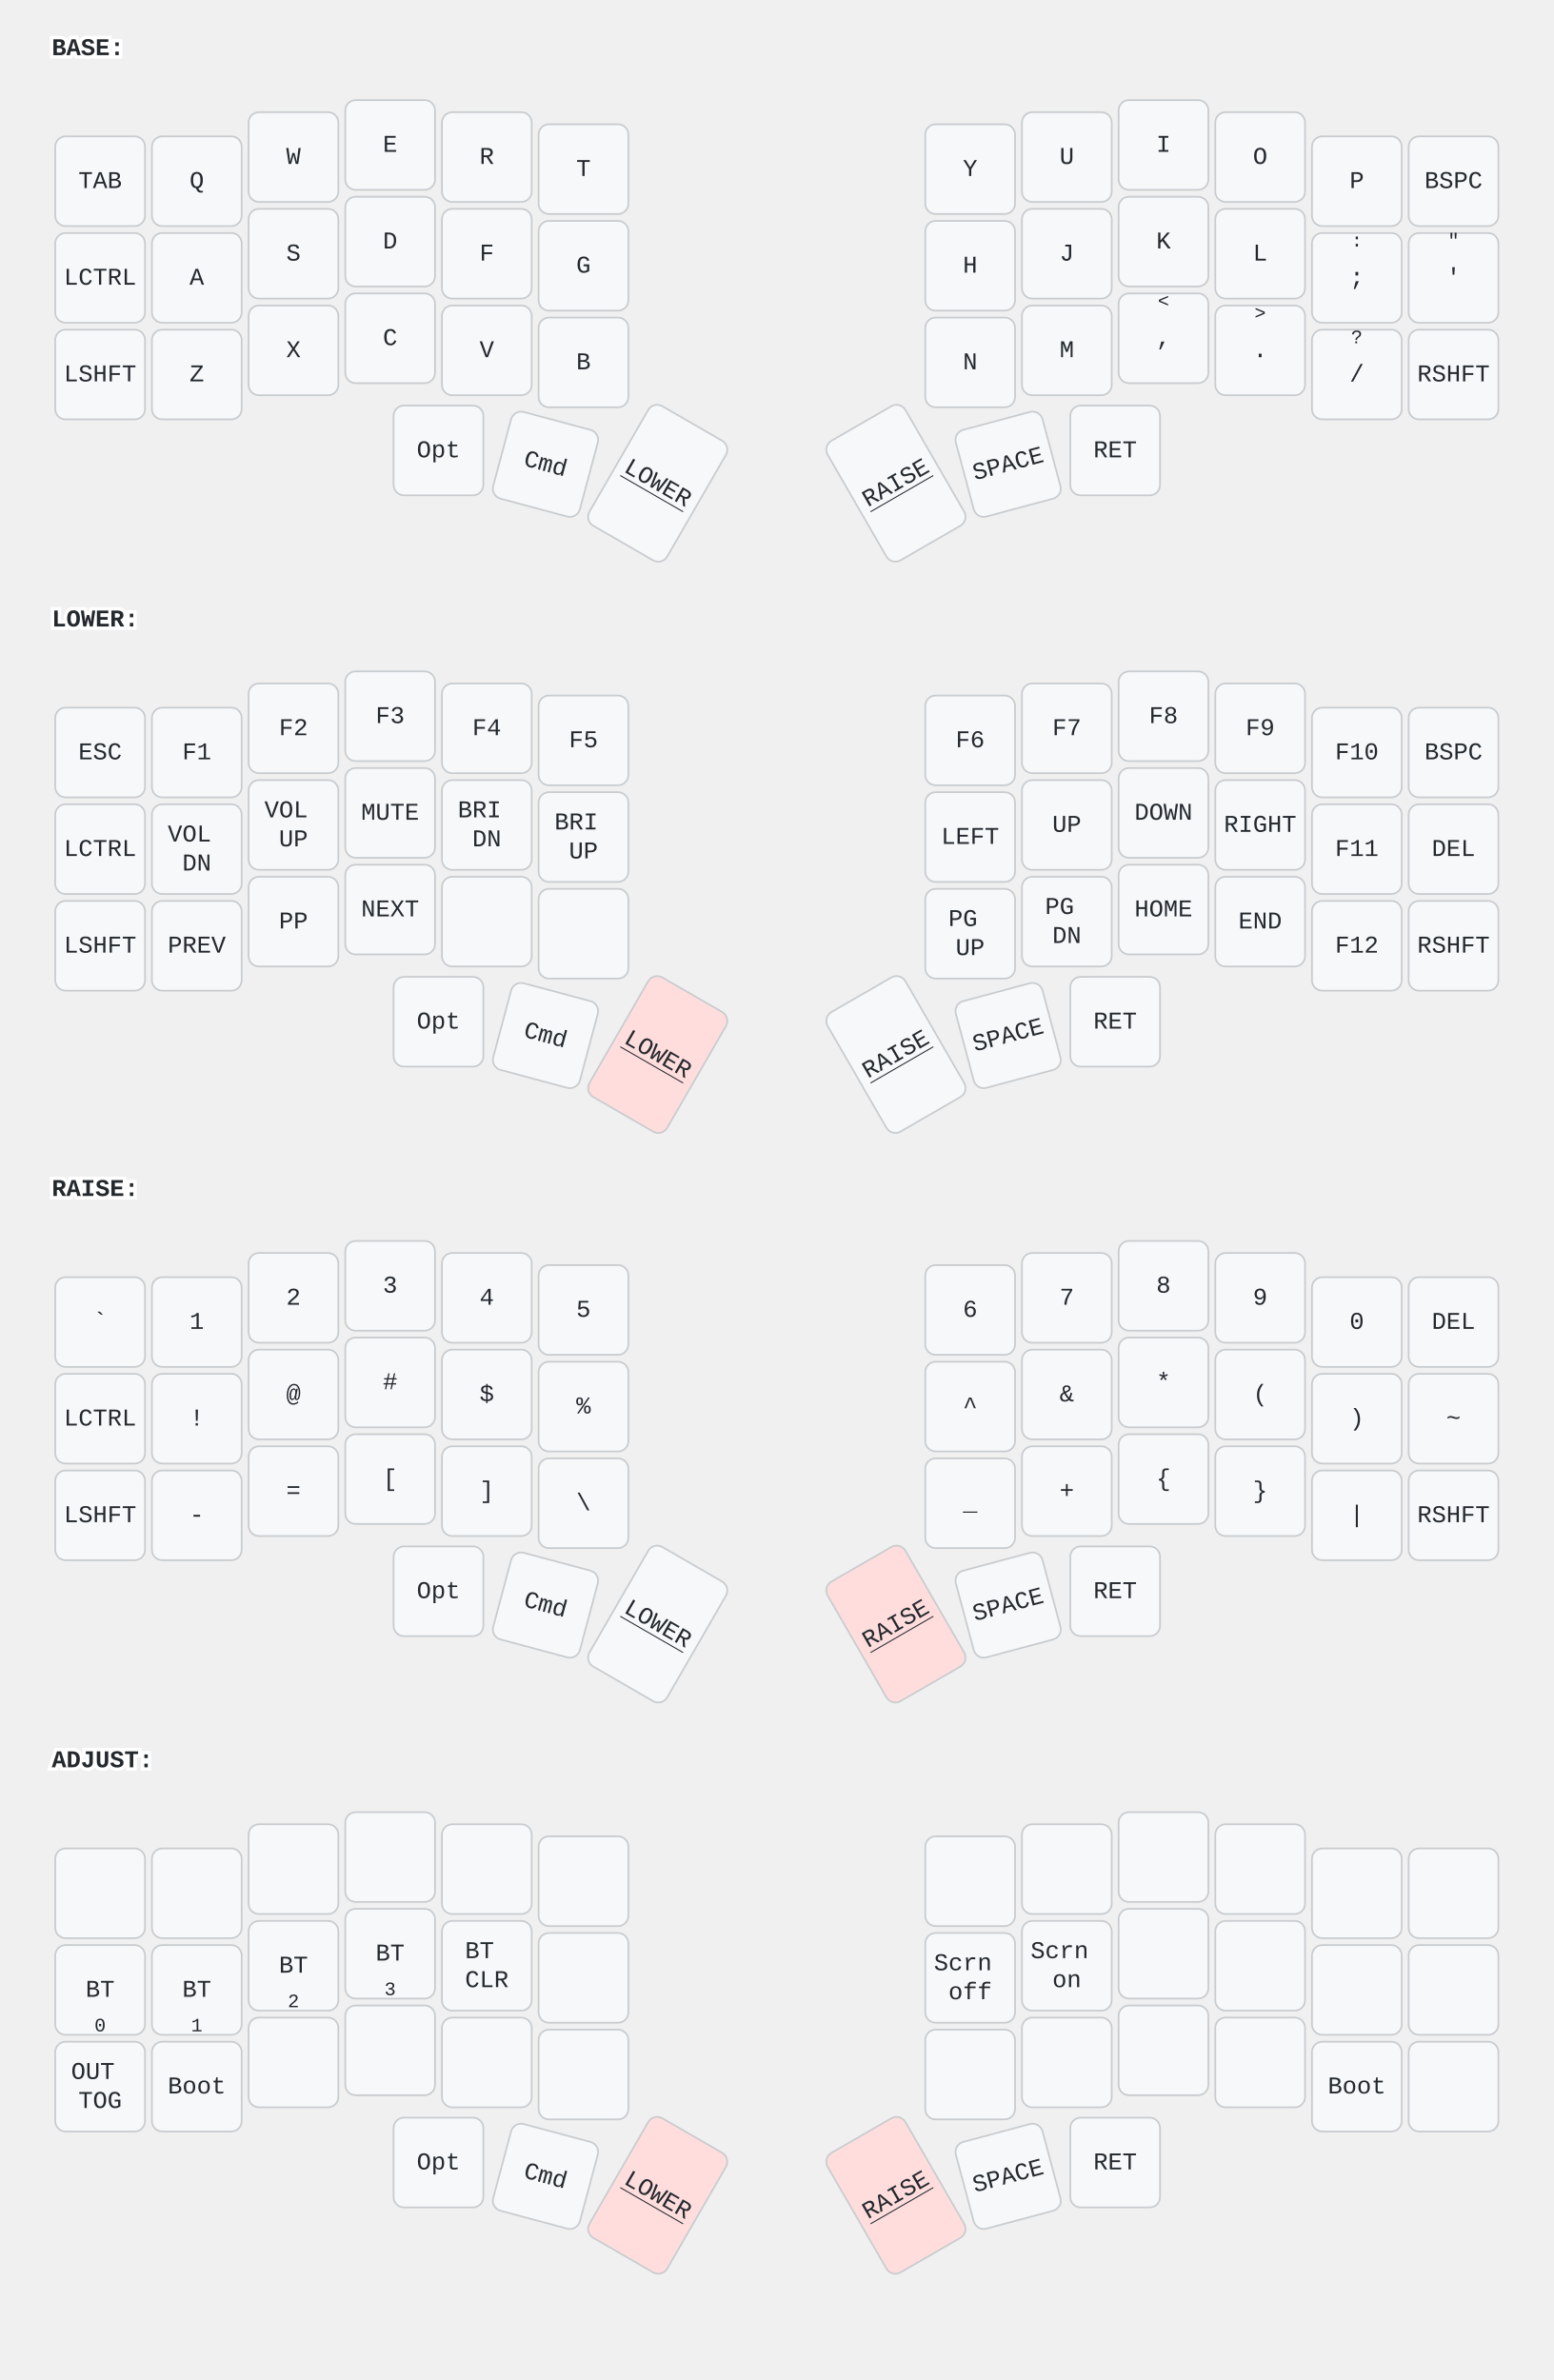
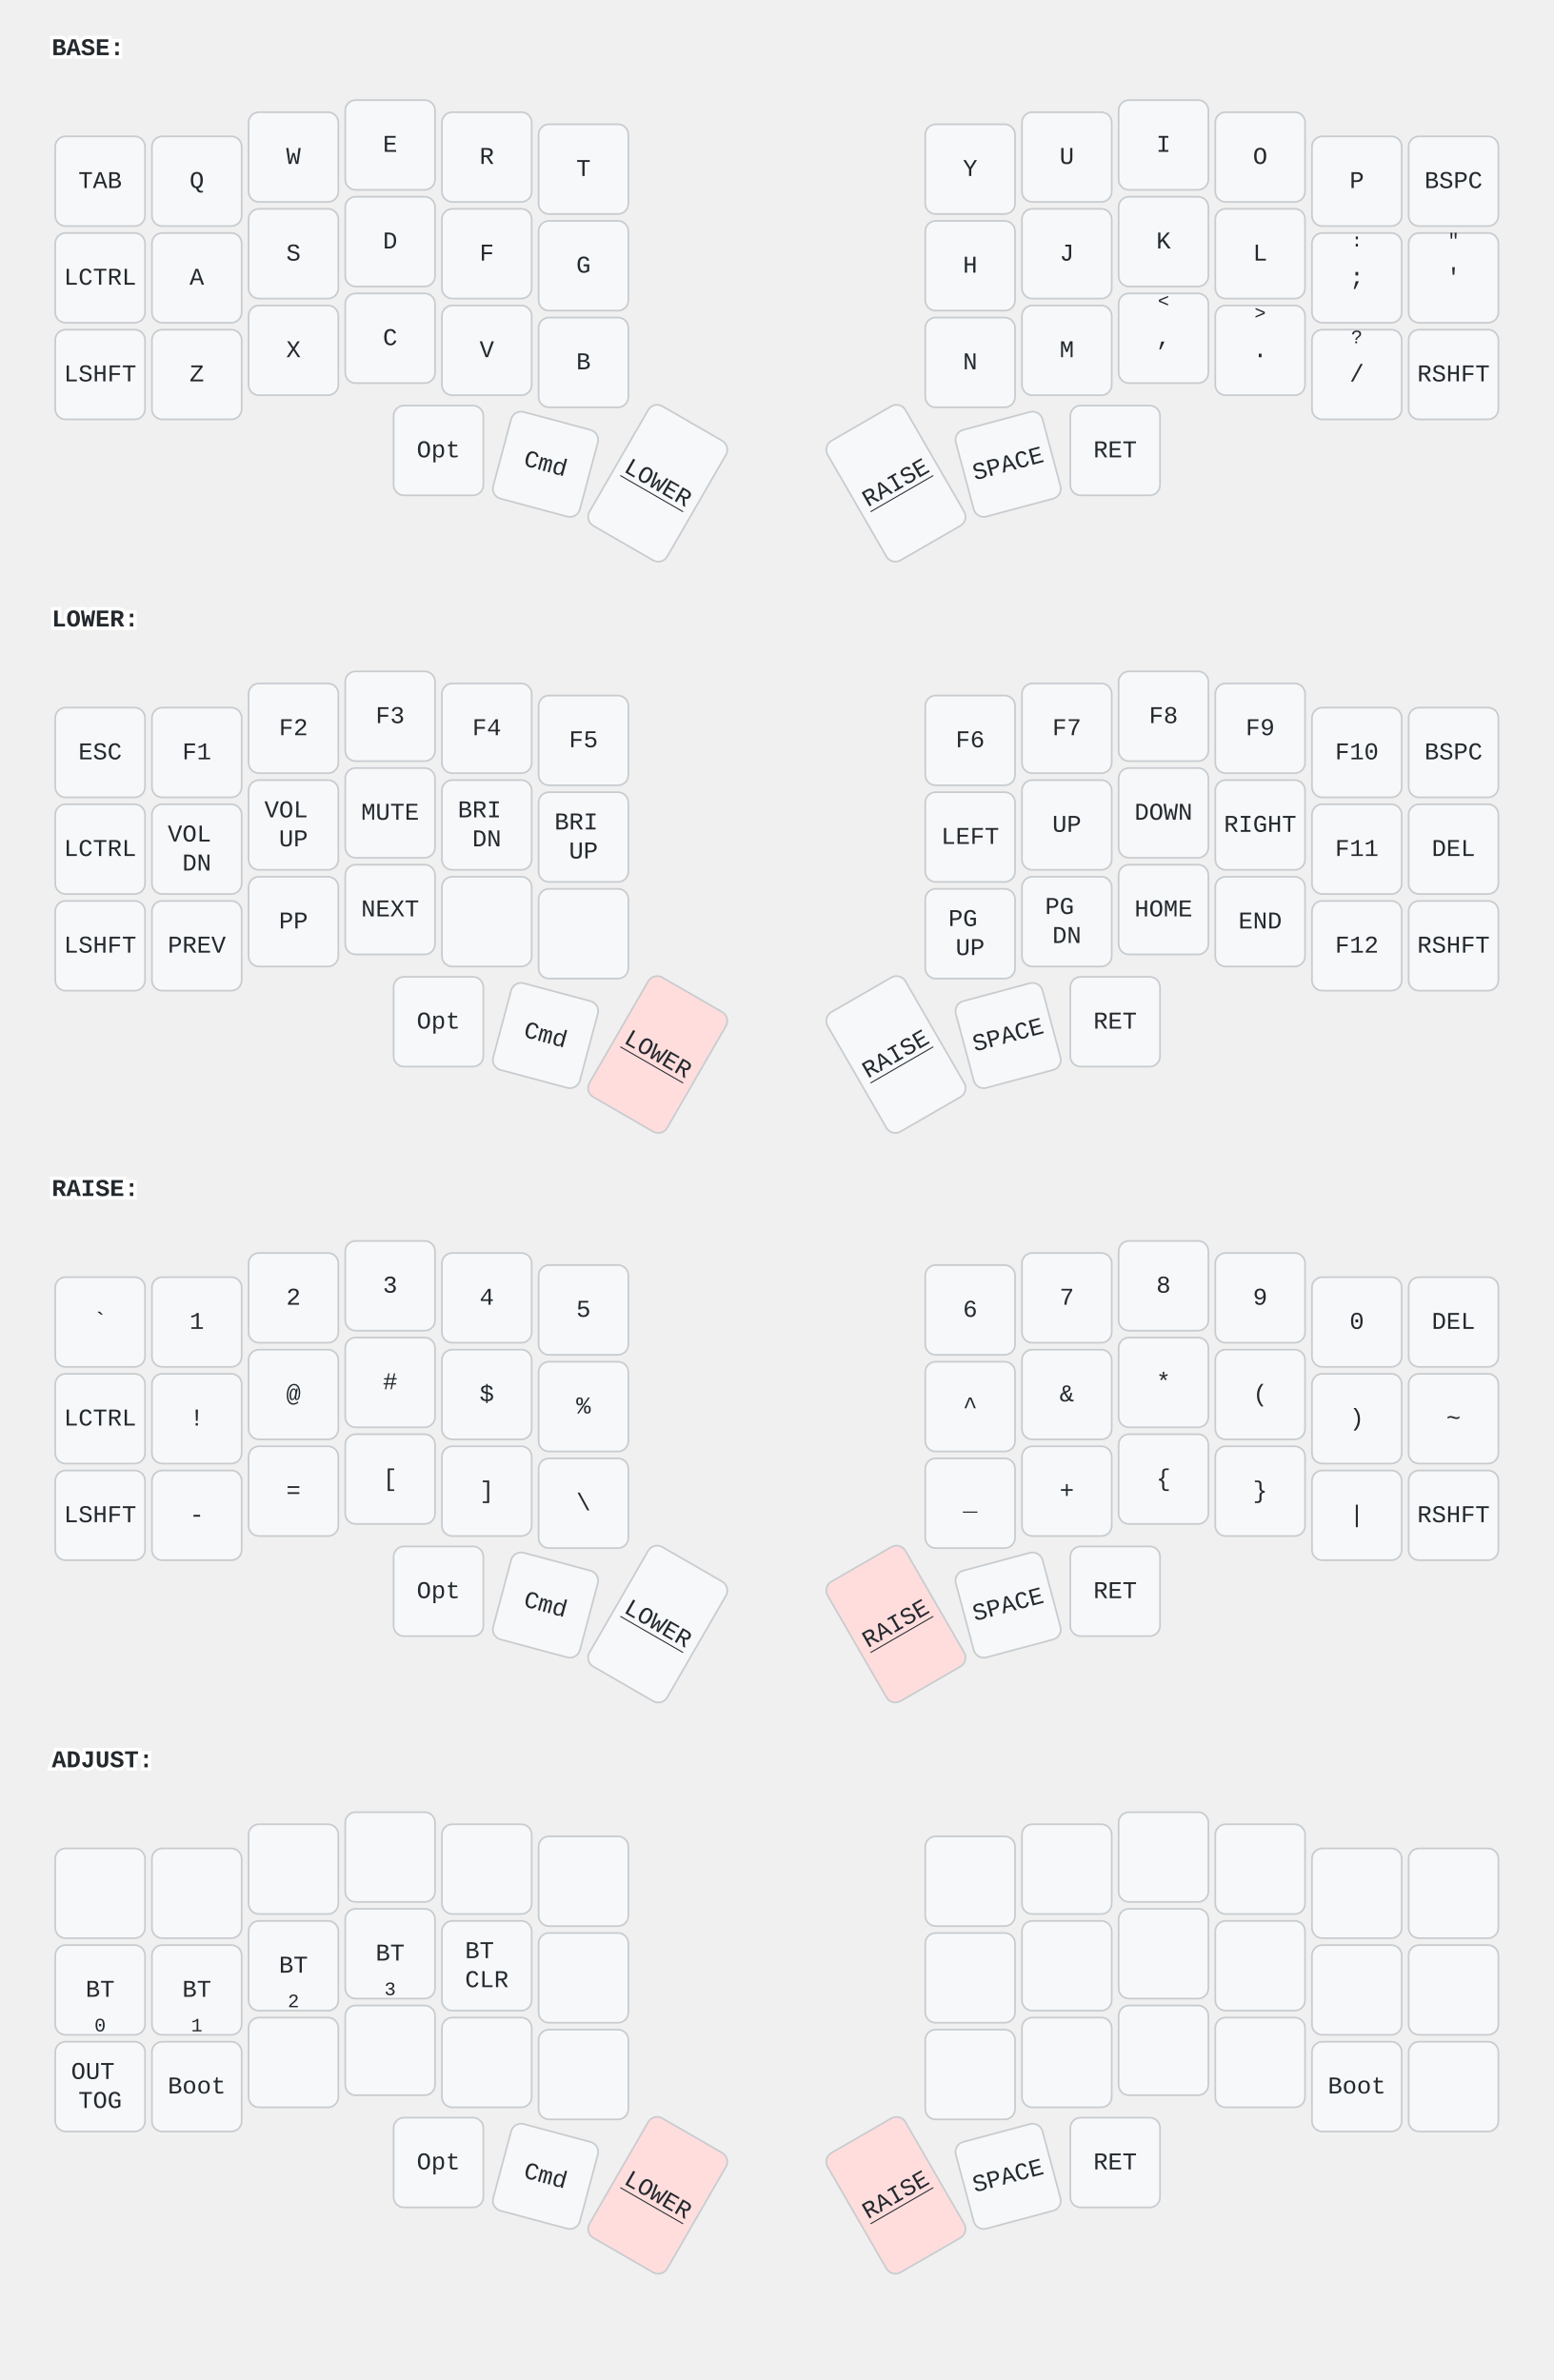
<svg xmlns="http://www.w3.org/2000/svg" width="900" height="1379" viewBox="0 0 900 1379" class="keymap">
  <style>/* inherit to force styles through use tags */
svg path {
    fill: inherit;
}

/* font and background color specifications */
svg.keymap {
    font-family: SFMono-Regular,Consolas,Liberation Mono,Menlo,monospace;
    font-size: 14px;
    font-kerning: normal;
    text-rendering: optimizeLegibility;
    fill: #24292e;
}

/* default key styling */
rect.key {
    fill: #f6f8fa;
}

rect.key, rect.combo {
    stroke: #c9cccf;
    stroke-width: 1;
}

/* default key side styling, only used is draw_key_sides is set */
rect.side {
    filter: brightness(90%);
}

/* color accent for combo boxes */
rect.combo, rect.combo-separate {
    fill: #cdf;
}

/* color accent for held keys */
rect.held, rect.combo.held {
    fill: #fdd;
}

/* color accent for ghost (optional) keys */
rect.ghost, rect.combo.ghost {
    stroke-dasharray: 4, 4;
    stroke-width: 2;
}

text {
    text-anchor: middle;
    dominant-baseline: middle;
}

/* styling for layer labels */
text.label {
    font-weight: bold;
    text-anchor: start;
    stroke: white;
    stroke-width: 4;
    paint-order: stroke;
}

/* styling for optional footer */
text.footer {
    text-anchor: end;
    dominant-baseline: auto;
    stroke: white;
    stroke-width: 4;
    paint-order: stroke;
}

/* styling for combo tap, and key non-tap label text */
- text.combo, text.hold, text.shifted, text.left, text.right, text.tl, text.tr, text.bl, text.br {
+ text.combo, text.hold, text.shifted, text.left, text.right {
    font-size: 11px;
}

- text.hold, text.bl, text.br {
+ text.hold {
    text-anchor: middle;
    dominant-baseline: auto;
}

- text.shifted, text.tl, text.tr {
+ text.shifted {
    text-anchor: middle;
    dominant-baseline: hanging;
}

- text.left, text.tl, text.bl {
+ text.left {
    text-anchor: start;
}

- text.right, text.tr, text.br {
+ text.right {
    text-anchor: end;
}

text.layer-activator {
    text-decoration: underline;
}

/* styling for hold/shifted label text in combo box */
text.combo.hold, text.combo.shifted, text.combo.left, text.combo.right {
    font-size: 8px;
}

/* lighter symbol for transparent keys */
text.trans {
    fill: #7b7e81;
}

/* styling for combo dendrons */
path.combo {
    stroke-width: 1;
    stroke: gray;
    fill: none;
}

/* Start Tabler Icons Cleanup */
/* cannot use height/width with glyphs */
.icon-tabler &gt; path {
    fill: inherit;
    stroke: inherit;
    stroke-width: 2;
}
/* hide tabler's default box */
.icon-tabler &gt; path[stroke="none"][fill="none"] {
    visibility: hidden;
}
/* End Tabler Icons Cleanup */
</style>
  <g transform="translate(30, 0)" class="layer-BASE">
    <text x="0" y="28" class="label" id="BASE">BASE:</text>
    <g transform="translate(0, 56)">
      <g transform="translate(28, 49)" class="key keypos-0">
        <rect rx="6" ry="6" x="-26" y="-26" width="52" height="52" class="key" />
        <text x="0" y="0" class="key tap">TAB</text>
      </g>
      <g transform="translate(84, 49)" class="key keypos-1">
        <rect rx="6" ry="6" x="-26" y="-26" width="52" height="52" class="key" />
        <text x="0" y="0" class="key tap">Q</text>
      </g>
      <g transform="translate(140, 35)" class="key keypos-2">
        <rect rx="6" ry="6" x="-26" y="-26" width="52" height="52" class="key" />
        <text x="0" y="0" class="key tap">W</text>
      </g>
      <g transform="translate(196, 28)" class="key keypos-3">
        <rect rx="6" ry="6" x="-26" y="-26" width="52" height="52" class="key" />
        <text x="0" y="0" class="key tap">E</text>
      </g>
      <g transform="translate(252, 35)" class="key keypos-4">
        <rect rx="6" ry="6" x="-26" y="-26" width="52" height="52" class="key" />
        <text x="0" y="0" class="key tap">R</text>
      </g>
      <g transform="translate(308, 42)" class="key keypos-5">
        <rect rx="6" ry="6" x="-26" y="-26" width="52" height="52" class="key" />
        <text x="0" y="0" class="key tap">T</text>
      </g>
      <g transform="translate(532, 42)" class="key keypos-6">
        <rect rx="6" ry="6" x="-26" y="-26" width="52" height="52" class="key" />
        <text x="0" y="0" class="key tap">Y</text>
      </g>
      <g transform="translate(588, 35)" class="key keypos-7">
        <rect rx="6" ry="6" x="-26" y="-26" width="52" height="52" class="key" />
        <text x="0" y="0" class="key tap">U</text>
      </g>
      <g transform="translate(644, 28)" class="key keypos-8">
        <rect rx="6" ry="6" x="-26" y="-26" width="52" height="52" class="key" />
        <text x="0" y="0" class="key tap">I</text>
      </g>
      <g transform="translate(700, 35)" class="key keypos-9">
        <rect rx="6" ry="6" x="-26" y="-26" width="52" height="52" class="key" />
        <text x="0" y="0" class="key tap">O</text>
      </g>
      <g transform="translate(756, 49)" class="key keypos-10">
        <rect rx="6" ry="6" x="-26" y="-26" width="52" height="52" class="key" />
        <text x="0" y="0" class="key tap">P</text>
      </g>
      <g transform="translate(812, 49)" class="key keypos-11">
        <rect rx="6" ry="6" x="-26" y="-26" width="52" height="52" class="key" />
        <text x="0" y="0" class="key tap">BSPC</text>
      </g>
      <g transform="translate(28, 105)" class="key keypos-12">
        <rect rx="6" ry="6" x="-26" y="-26" width="52" height="52" class="key" />
        <text x="0" y="0" class="key tap">LCTRL</text>
      </g>
      <g transform="translate(84, 105)" class="key keypos-13">
        <rect rx="6" ry="6" x="-26" y="-26" width="52" height="52" class="key" />
        <text x="0" y="0" class="key tap">A</text>
      </g>
      <g transform="translate(140, 91)" class="key keypos-14">
        <rect rx="6" ry="6" x="-26" y="-26" width="52" height="52" class="key" />
        <text x="0" y="0" class="key tap">S</text>
      </g>
      <g transform="translate(196, 84)" class="key keypos-15">
        <rect rx="6" ry="6" x="-26" y="-26" width="52" height="52" class="key" />
        <text x="0" y="0" class="key tap">D</text>
      </g>
      <g transform="translate(252, 91)" class="key keypos-16">
        <rect rx="6" ry="6" x="-26" y="-26" width="52" height="52" class="key" />
        <text x="0" y="0" class="key tap">F</text>
      </g>
      <g transform="translate(308, 98)" class="key keypos-17">
        <rect rx="6" ry="6" x="-26" y="-26" width="52" height="52" class="key" />
        <text x="0" y="0" class="key tap">G</text>
      </g>
      <g transform="translate(532, 98)" class="key keypos-18">
        <rect rx="6" ry="6" x="-26" y="-26" width="52" height="52" class="key" />
        <text x="0" y="0" class="key tap">H</text>
      </g>
      <g transform="translate(588, 91)" class="key keypos-19">
        <rect rx="6" ry="6" x="-26" y="-26" width="52" height="52" class="key" />
        <text x="0" y="0" class="key tap">J</text>
      </g>
      <g transform="translate(644, 84)" class="key keypos-20">
        <rect rx="6" ry="6" x="-26" y="-26" width="52" height="52" class="key" />
        <text x="0" y="0" class="key tap">K</text>
      </g>
      <g transform="translate(700, 91)" class="key keypos-21">
        <rect rx="6" ry="6" x="-26" y="-26" width="52" height="52" class="key" />
        <text x="0" y="0" class="key tap">L</text>
      </g>
      <g transform="translate(756, 105)" class="key keypos-22">
        <rect rx="6" ry="6" x="-26" y="-26" width="52" height="52" class="key" />
        <text x="0" y="0" class="key tap">;</text>
        <text x="0" y="-24" class="key shifted">:</text>
      </g>
      <g transform="translate(812, 105)" class="key keypos-23">
        <rect rx="6" ry="6" x="-26" y="-26" width="52" height="52" class="key" />
        <text x="0" y="0" class="key tap">'</text>
        <text x="0" y="-24" class="key shifted">"</text>
      </g>
      <g transform="translate(28, 161)" class="key keypos-24">
        <rect rx="6" ry="6" x="-26" y="-26" width="52" height="52" class="key" />
        <text x="0" y="0" class="key tap">LSHFT</text>
      </g>
      <g transform="translate(84, 161)" class="key keypos-25">
        <rect rx="6" ry="6" x="-26" y="-26" width="52" height="52" class="key" />
        <text x="0" y="0" class="key tap">Z</text>
      </g>
      <g transform="translate(140, 147)" class="key keypos-26">
        <rect rx="6" ry="6" x="-26" y="-26" width="52" height="52" class="key" />
        <text x="0" y="0" class="key tap">X</text>
      </g>
      <g transform="translate(196, 140)" class="key keypos-27">
        <rect rx="6" ry="6" x="-26" y="-26" width="52" height="52" class="key" />
        <text x="0" y="0" class="key tap">C</text>
      </g>
      <g transform="translate(252, 147)" class="key keypos-28">
        <rect rx="6" ry="6" x="-26" y="-26" width="52" height="52" class="key" />
        <text x="0" y="0" class="key tap">V</text>
      </g>
      <g transform="translate(308, 154)" class="key keypos-29">
        <rect rx="6" ry="6" x="-26" y="-26" width="52" height="52" class="key" />
        <text x="0" y="0" class="key tap">B</text>
      </g>
      <g transform="translate(532, 154)" class="key keypos-30">
        <rect rx="6" ry="6" x="-26" y="-26" width="52" height="52" class="key" />
        <text x="0" y="0" class="key tap">N</text>
      </g>
      <g transform="translate(588, 147)" class="key keypos-31">
        <rect rx="6" ry="6" x="-26" y="-26" width="52" height="52" class="key" />
        <text x="0" y="0" class="key tap">M</text>
      </g>
      <g transform="translate(644, 140)" class="key keypos-32">
        <rect rx="6" ry="6" x="-26" y="-26" width="52" height="52" class="key" />
        <text x="0" y="0" class="key tap">,</text>
        <text x="0" y="-24" class="key shifted">&lt;</text>
      </g>
      <g transform="translate(700, 147)" class="key keypos-33">
        <rect rx="6" ry="6" x="-26" y="-26" width="52" height="52" class="key" />
        <text x="0" y="0" class="key tap">.</text>
        <text x="0" y="-24" class="key shifted">&gt;</text>
      </g>
      <g transform="translate(756, 161)" class="key keypos-34">
        <rect rx="6" ry="6" x="-26" y="-26" width="52" height="52" class="key" />
        <text x="0" y="0" class="key tap">/</text>
        <text x="0" y="-24" class="key shifted">?</text>
      </g>
      <g transform="translate(812, 161)" class="key keypos-35">
        <rect rx="6" ry="6" x="-26" y="-26" width="52" height="52" class="key" />
        <text x="0" y="0" class="key tap">RSHFT</text>
      </g>
      <g transform="translate(224, 205)" class="key keypos-36">
        <rect rx="6" ry="6" x="-26" y="-26" width="52" height="52" class="key" />
        <text x="0" y="0" class="key tap">Opt</text>
      </g>
      <g transform="translate(286, 213) rotate(15.0)" class="key keypos-37">
        <rect rx="6" ry="6" x="-26" y="-26" width="52" height="52" class="key" />
        <text x="0" y="0" class="key tap">Cmd</text>
      </g>
      <g transform="translate(351, 224) rotate(30.0)" class="key keypos-38">
        <rect rx="6" ry="6" x="-26" y="-40" width="52" height="80" class="key" />
        <a href="#LOWER">
          <text x="0" y="0" class="key tap layer-activator">LOWER</text>
        </a>
      </g>
      <g transform="translate(489, 224) rotate(-30.0)" class="key keypos-39">
        <rect rx="6" ry="6" x="-26" y="-40" width="52" height="80" class="key" />
        <a href="#RAISE">
          <text x="0" y="0" class="key tap layer-activator">RAISE</text>
        </a>
      </g>
      <g transform="translate(554, 213) rotate(-15.0)" class="key keypos-40">
        <rect rx="6" ry="6" x="-26" y="-26" width="52" height="52" class="key" />
        <text x="0" y="0" class="key tap">SPACE</text>
      </g>
      <g transform="translate(616, 205)" class="key keypos-41">
        <rect rx="6" ry="6" x="-26" y="-26" width="52" height="52" class="key" />
        <text x="0" y="0" class="key tap">RET</text>
      </g>
    </g>
  </g>
  <g transform="translate(30, 331)" class="layer-LOWER">
    <text x="0" y="28" class="label" id="LOWER">LOWER:</text>
    <g transform="translate(0, 56)">
      <g transform="translate(28, 49)" class="key keypos-0">
        <rect rx="6" ry="6" x="-26" y="-26" width="52" height="52" class="key" />
        <text x="0" y="0" class="key tap">ESC</text>
      </g>
      <g transform="translate(84, 49)" class="key keypos-1">
        <rect rx="6" ry="6" x="-26" y="-26" width="52" height="52" class="key" />
        <text x="0" y="0" class="key tap">F1</text>
      </g>
      <g transform="translate(140, 35)" class="key keypos-2">
        <rect rx="6" ry="6" x="-26" y="-26" width="52" height="52" class="key" />
        <text x="0" y="0" class="key tap">F2</text>
      </g>
      <g transform="translate(196, 28)" class="key keypos-3">
        <rect rx="6" ry="6" x="-26" y="-26" width="52" height="52" class="key" />
        <text x="0" y="0" class="key tap">F3</text>
      </g>
      <g transform="translate(252, 35)" class="key keypos-4">
        <rect rx="6" ry="6" x="-26" y="-26" width="52" height="52" class="key" />
        <text x="0" y="0" class="key tap">F4</text>
      </g>
      <g transform="translate(308, 42)" class="key keypos-5">
        <rect rx="6" ry="6" x="-26" y="-26" width="52" height="52" class="key" />
        <text x="0" y="0" class="key tap">F5</text>
      </g>
      <g transform="translate(532, 42)" class="key keypos-6">
        <rect rx="6" ry="6" x="-26" y="-26" width="52" height="52" class="key" />
        <text x="0" y="0" class="key tap">F6</text>
      </g>
      <g transform="translate(588, 35)" class="key keypos-7">
        <rect rx="6" ry="6" x="-26" y="-26" width="52" height="52" class="key" />
        <text x="0" y="0" class="key tap">F7</text>
      </g>
      <g transform="translate(644, 28)" class="key keypos-8">
        <rect rx="6" ry="6" x="-26" y="-26" width="52" height="52" class="key" />
        <text x="0" y="0" class="key tap">F8</text>
      </g>
      <g transform="translate(700, 35)" class="key keypos-9">
        <rect rx="6" ry="6" x="-26" y="-26" width="52" height="52" class="key" />
        <text x="0" y="0" class="key tap">F9</text>
      </g>
      <g transform="translate(756, 49)" class="key keypos-10">
        <rect rx="6" ry="6" x="-26" y="-26" width="52" height="52" class="key" />
        <text x="0" y="0" class="key tap">F10</text>
      </g>
      <g transform="translate(812, 49)" class="key keypos-11">
        <rect rx="6" ry="6" x="-26" y="-26" width="52" height="52" class="key" />
        <text x="0" y="0" class="key tap">BSPC</text>
      </g>
      <g transform="translate(28, 105)" class="key keypos-12">
        <rect rx="6" ry="6" x="-26" y="-26" width="52" height="52" class="key" />
        <text x="0" y="0" class="key tap">LCTRL</text>
      </g>
      <g transform="translate(84, 105)" class="key keypos-13">
        <rect rx="6" ry="6" x="-26" y="-26" width="52" height="52" class="key" />
        <text x="0" y="0" class="key tap">
          <tspan x="0" dy="-0.6em">VOL</tspan>
          <tspan x="0" dy="1.2em">DN</tspan>
        </text>
      </g>
      <g transform="translate(140, 91)" class="key keypos-14">
        <rect rx="6" ry="6" x="-26" y="-26" width="52" height="52" class="key" />
        <text x="0" y="0" class="key tap">
          <tspan x="0" dy="-0.6em">VOL</tspan>
          <tspan x="0" dy="1.2em">UP</tspan>
        </text>
      </g>
      <g transform="translate(196, 84)" class="key keypos-15">
        <rect rx="6" ry="6" x="-26" y="-26" width="52" height="52" class="key" />
        <text x="0" y="0" class="key tap">MUTE</text>
      </g>
      <g transform="translate(252, 91)" class="key keypos-16">
        <rect rx="6" ry="6" x="-26" y="-26" width="52" height="52" class="key" />
        <text x="0" y="0" class="key tap">
          <tspan x="0" dy="-0.6em">BRI</tspan>
          <tspan x="0" dy="1.2em">DN</tspan>
        </text>
      </g>
      <g transform="translate(308, 98)" class="key keypos-17">
        <rect rx="6" ry="6" x="-26" y="-26" width="52" height="52" class="key" />
        <text x="0" y="0" class="key tap">
          <tspan x="0" dy="-0.6em">BRI</tspan>
          <tspan x="0" dy="1.2em">UP</tspan>
        </text>
      </g>
      <g transform="translate(532, 98)" class="key keypos-18">
        <rect rx="6" ry="6" x="-26" y="-26" width="52" height="52" class="key" />
        <text x="0" y="0" class="key tap">LEFT</text>
      </g>
      <g transform="translate(588, 91)" class="key keypos-19">
        <rect rx="6" ry="6" x="-26" y="-26" width="52" height="52" class="key" />
        <text x="0" y="0" class="key tap">UP</text>
      </g>
      <g transform="translate(644, 84)" class="key keypos-20">
        <rect rx="6" ry="6" x="-26" y="-26" width="52" height="52" class="key" />
        <text x="0" y="0" class="key tap">DOWN</text>
      </g>
      <g transform="translate(700, 91)" class="key keypos-21">
        <rect rx="6" ry="6" x="-26" y="-26" width="52" height="52" class="key" />
        <text x="0" y="0" class="key tap">RIGHT</text>
      </g>
      <g transform="translate(756, 105)" class="key keypos-22">
        <rect rx="6" ry="6" x="-26" y="-26" width="52" height="52" class="key" />
        <text x="0" y="0" class="key tap">F11</text>
      </g>
      <g transform="translate(812, 105)" class="key keypos-23">
        <rect rx="6" ry="6" x="-26" y="-26" width="52" height="52" class="key" />
        <text x="0" y="0" class="key tap">DEL</text>
      </g>
      <g transform="translate(28, 161)" class="key keypos-24">
        <rect rx="6" ry="6" x="-26" y="-26" width="52" height="52" class="key" />
        <text x="0" y="0" class="key tap">LSHFT</text>
      </g>
      <g transform="translate(84, 161)" class="key keypos-25">
        <rect rx="6" ry="6" x="-26" y="-26" width="52" height="52" class="key" />
        <text x="0" y="0" class="key tap">PREV</text>
      </g>
      <g transform="translate(140, 147)" class="key keypos-26">
        <rect rx="6" ry="6" x="-26" y="-26" width="52" height="52" class="key" />
        <text x="0" y="0" class="key tap">PP</text>
      </g>
      <g transform="translate(196, 140)" class="key keypos-27">
        <rect rx="6" ry="6" x="-26" y="-26" width="52" height="52" class="key" />
        <text x="0" y="0" class="key tap">NEXT</text>
      </g>
      <g transform="translate(252, 147)" class="key keypos-28">
        <rect rx="6" ry="6" x="-26" y="-26" width="52" height="52" class="key" />
      </g>
      <g transform="translate(308, 154)" class="key keypos-29">
        <rect rx="6" ry="6" x="-26" y="-26" width="52" height="52" class="key" />
      </g>
      <g transform="translate(532, 154)" class="key keypos-30">
        <rect rx="6" ry="6" x="-26" y="-26" width="52" height="52" class="key" />
        <text x="0" y="0" class="key tap">
          <tspan x="0" dy="-0.6em">PG</tspan>
          <tspan x="0" dy="1.2em">UP</tspan>
        </text>
      </g>
      <g transform="translate(588, 147)" class="key keypos-31">
        <rect rx="6" ry="6" x="-26" y="-26" width="52" height="52" class="key" />
        <text x="0" y="0" class="key tap">
          <tspan x="0" dy="-0.6em">PG</tspan>
          <tspan x="0" dy="1.2em">DN</tspan>
        </text>
      </g>
      <g transform="translate(644, 140)" class="key keypos-32">
        <rect rx="6" ry="6" x="-26" y="-26" width="52" height="52" class="key" />
        <text x="0" y="0" class="key tap">HOME</text>
      </g>
      <g transform="translate(700, 147)" class="key keypos-33">
        <rect rx="6" ry="6" x="-26" y="-26" width="52" height="52" class="key" />
        <text x="0" y="0" class="key tap">END</text>
      </g>
      <g transform="translate(756, 161)" class="key keypos-34">
        <rect rx="6" ry="6" x="-26" y="-26" width="52" height="52" class="key" />
        <text x="0" y="0" class="key tap">F12</text>
      </g>
      <g transform="translate(812, 161)" class="key keypos-35">
        <rect rx="6" ry="6" x="-26" y="-26" width="52" height="52" class="key" />
        <text x="0" y="0" class="key tap">RSHFT</text>
      </g>
      <g transform="translate(224, 205)" class="key keypos-36">
        <rect rx="6" ry="6" x="-26" y="-26" width="52" height="52" class="key" />
        <text x="0" y="0" class="key tap">Opt</text>
      </g>
      <g transform="translate(286, 213) rotate(15.0)" class="key keypos-37">
        <rect rx="6" ry="6" x="-26" y="-26" width="52" height="52" class="key" />
        <text x="0" y="0" class="key tap">Cmd</text>
      </g>
      <g transform="translate(351, 224) rotate(30.0)" class="key held keypos-38">
        <rect rx="6" ry="6" x="-26" y="-40" width="52" height="80" class="key held" />
        <a href="#LOWER">
          <text x="0" y="0" class="key held tap layer-activator">LOWER</text>
        </a>
      </g>
      <g transform="translate(489, 224) rotate(-30.0)" class="key keypos-39">
        <rect rx="6" ry="6" x="-26" y="-40" width="52" height="80" class="key" />
        <a href="#RAISE">
          <text x="0" y="0" class="key tap layer-activator">RAISE</text>
        </a>
      </g>
      <g transform="translate(554, 213) rotate(-15.0)" class="key keypos-40">
        <rect rx="6" ry="6" x="-26" y="-26" width="52" height="52" class="key" />
        <text x="0" y="0" class="key tap">SPACE</text>
      </g>
      <g transform="translate(616, 205)" class="key keypos-41">
        <rect rx="6" ry="6" x="-26" y="-26" width="52" height="52" class="key" />
        <text x="0" y="0" class="key tap">RET</text>
      </g>
    </g>
  </g>
  <g transform="translate(30, 661)" class="layer-RAISE">
    <text x="0" y="28" class="label" id="RAISE">RAISE:</text>
    <g transform="translate(0, 56)">
      <g transform="translate(28, 49)" class="key keypos-0">
        <rect rx="6" ry="6" x="-26" y="-26" width="52" height="52" class="key" />
        <text x="0" y="0" class="key tap">`</text>
      </g>
      <g transform="translate(84, 49)" class="key keypos-1">
        <rect rx="6" ry="6" x="-26" y="-26" width="52" height="52" class="key" />
        <text x="0" y="0" class="key tap">1</text>
      </g>
      <g transform="translate(140, 35)" class="key keypos-2">
        <rect rx="6" ry="6" x="-26" y="-26" width="52" height="52" class="key" />
        <text x="0" y="0" class="key tap">2</text>
      </g>
      <g transform="translate(196, 28)" class="key keypos-3">
        <rect rx="6" ry="6" x="-26" y="-26" width="52" height="52" class="key" />
        <text x="0" y="0" class="key tap">3</text>
      </g>
      <g transform="translate(252, 35)" class="key keypos-4">
        <rect rx="6" ry="6" x="-26" y="-26" width="52" height="52" class="key" />
        <text x="0" y="0" class="key tap">4</text>
      </g>
      <g transform="translate(308, 42)" class="key keypos-5">
        <rect rx="6" ry="6" x="-26" y="-26" width="52" height="52" class="key" />
        <text x="0" y="0" class="key tap">5</text>
      </g>
      <g transform="translate(532, 42)" class="key keypos-6">
        <rect rx="6" ry="6" x="-26" y="-26" width="52" height="52" class="key" />
        <text x="0" y="0" class="key tap">6</text>
      </g>
      <g transform="translate(588, 35)" class="key keypos-7">
        <rect rx="6" ry="6" x="-26" y="-26" width="52" height="52" class="key" />
        <text x="0" y="0" class="key tap">7</text>
      </g>
      <g transform="translate(644, 28)" class="key keypos-8">
        <rect rx="6" ry="6" x="-26" y="-26" width="52" height="52" class="key" />
        <text x="0" y="0" class="key tap">8</text>
      </g>
      <g transform="translate(700, 35)" class="key keypos-9">
        <rect rx="6" ry="6" x="-26" y="-26" width="52" height="52" class="key" />
        <text x="0" y="0" class="key tap">9</text>
      </g>
      <g transform="translate(756, 49)" class="key keypos-10">
        <rect rx="6" ry="6" x="-26" y="-26" width="52" height="52" class="key" />
        <text x="0" y="0" class="key tap">0</text>
      </g>
      <g transform="translate(812, 49)" class="key keypos-11">
        <rect rx="6" ry="6" x="-26" y="-26" width="52" height="52" class="key" />
        <text x="0" y="0" class="key tap">DEL</text>
      </g>
      <g transform="translate(28, 105)" class="key keypos-12">
        <rect rx="6" ry="6" x="-26" y="-26" width="52" height="52" class="key" />
        <text x="0" y="0" class="key tap">LCTRL</text>
      </g>
      <g transform="translate(84, 105)" class="key keypos-13">
        <rect rx="6" ry="6" x="-26" y="-26" width="52" height="52" class="key" />
        <text x="0" y="0" class="key tap">!</text>
      </g>
      <g transform="translate(140, 91)" class="key keypos-14">
        <rect rx="6" ry="6" x="-26" y="-26" width="52" height="52" class="key" />
        <text x="0" y="0" class="key tap">@</text>
      </g>
      <g transform="translate(196, 84)" class="key keypos-15">
        <rect rx="6" ry="6" x="-26" y="-26" width="52" height="52" class="key" />
        <text x="0" y="0" class="key tap">#</text>
      </g>
      <g transform="translate(252, 91)" class="key keypos-16">
        <rect rx="6" ry="6" x="-26" y="-26" width="52" height="52" class="key" />
        <text x="0" y="0" class="key tap">$</text>
      </g>
      <g transform="translate(308, 98)" class="key keypos-17">
        <rect rx="6" ry="6" x="-26" y="-26" width="52" height="52" class="key" />
        <text x="0" y="0" class="key tap">%</text>
      </g>
      <g transform="translate(532, 98)" class="key keypos-18">
        <rect rx="6" ry="6" x="-26" y="-26" width="52" height="52" class="key" />
        <text x="0" y="0" class="key tap">^</text>
      </g>
      <g transform="translate(588, 91)" class="key keypos-19">
        <rect rx="6" ry="6" x="-26" y="-26" width="52" height="52" class="key" />
        <text x="0" y="0" class="key tap">&amp;</text>
      </g>
      <g transform="translate(644, 84)" class="key keypos-20">
        <rect rx="6" ry="6" x="-26" y="-26" width="52" height="52" class="key" />
        <text x="0" y="0" class="key tap">*</text>
      </g>
      <g transform="translate(700, 91)" class="key keypos-21">
        <rect rx="6" ry="6" x="-26" y="-26" width="52" height="52" class="key" />
        <text x="0" y="0" class="key tap">(</text>
      </g>
      <g transform="translate(756, 105)" class="key keypos-22">
        <rect rx="6" ry="6" x="-26" y="-26" width="52" height="52" class="key" />
        <text x="0" y="0" class="key tap">)</text>
      </g>
      <g transform="translate(812, 105)" class="key keypos-23">
        <rect rx="6" ry="6" x="-26" y="-26" width="52" height="52" class="key" />
        <text x="0" y="0" class="key tap">~</text>
      </g>
      <g transform="translate(28, 161)" class="key keypos-24">
        <rect rx="6" ry="6" x="-26" y="-26" width="52" height="52" class="key" />
        <text x="0" y="0" class="key tap">LSHFT</text>
      </g>
      <g transform="translate(84, 161)" class="key keypos-25">
        <rect rx="6" ry="6" x="-26" y="-26" width="52" height="52" class="key" />
        <text x="0" y="0" class="key tap">-</text>
      </g>
      <g transform="translate(140, 147)" class="key keypos-26">
        <rect rx="6" ry="6" x="-26" y="-26" width="52" height="52" class="key" />
        <text x="0" y="0" class="key tap">=</text>
      </g>
      <g transform="translate(196, 140)" class="key keypos-27">
        <rect rx="6" ry="6" x="-26" y="-26" width="52" height="52" class="key" />
        <text x="0" y="0" class="key tap">[</text>
      </g>
      <g transform="translate(252, 147)" class="key keypos-28">
        <rect rx="6" ry="6" x="-26" y="-26" width="52" height="52" class="key" />
        <text x="0" y="0" class="key tap">]</text>
      </g>
      <g transform="translate(308, 154)" class="key keypos-29">
        <rect rx="6" ry="6" x="-26" y="-26" width="52" height="52" class="key" />
        <text x="0" y="0" class="key tap">\</text>
      </g>
      <g transform="translate(532, 154)" class="key keypos-30">
        <rect rx="6" ry="6" x="-26" y="-26" width="52" height="52" class="key" />
        <text x="0" y="0" class="key tap">_</text>
      </g>
      <g transform="translate(588, 147)" class="key keypos-31">
        <rect rx="6" ry="6" x="-26" y="-26" width="52" height="52" class="key" />
        <text x="0" y="0" class="key tap">+</text>
      </g>
      <g transform="translate(644, 140)" class="key keypos-32">
        <rect rx="6" ry="6" x="-26" y="-26" width="52" height="52" class="key" />
        <text x="0" y="0" class="key tap">{</text>
      </g>
      <g transform="translate(700, 147)" class="key keypos-33">
        <rect rx="6" ry="6" x="-26" y="-26" width="52" height="52" class="key" />
        <text x="0" y="0" class="key tap">}</text>
      </g>
      <g transform="translate(756, 161)" class="key keypos-34">
        <rect rx="6" ry="6" x="-26" y="-26" width="52" height="52" class="key" />
        <text x="0" y="0" class="key tap">|</text>
      </g>
      <g transform="translate(812, 161)" class="key keypos-35">
        <rect rx="6" ry="6" x="-26" y="-26" width="52" height="52" class="key" />
        <text x="0" y="0" class="key tap">RSHFT</text>
      </g>
      <g transform="translate(224, 205)" class="key keypos-36">
        <rect rx="6" ry="6" x="-26" y="-26" width="52" height="52" class="key" />
        <text x="0" y="0" class="key tap">Opt</text>
      </g>
      <g transform="translate(286, 213) rotate(15.0)" class="key keypos-37">
        <rect rx="6" ry="6" x="-26" y="-26" width="52" height="52" class="key" />
        <text x="0" y="0" class="key tap">Cmd</text>
      </g>
      <g transform="translate(351, 224) rotate(30.0)" class="key keypos-38">
        <rect rx="6" ry="6" x="-26" y="-40" width="52" height="80" class="key" />
        <a href="#LOWER">
          <text x="0" y="0" class="key tap layer-activator">LOWER</text>
        </a>
      </g>
      <g transform="translate(489, 224) rotate(-30.0)" class="key held keypos-39">
        <rect rx="6" ry="6" x="-26" y="-40" width="52" height="80" class="key held" />
        <a href="#RAISE">
          <text x="0" y="0" class="key held tap layer-activator">RAISE</text>
        </a>
      </g>
      <g transform="translate(554, 213) rotate(-15.0)" class="key keypos-40">
        <rect rx="6" ry="6" x="-26" y="-26" width="52" height="52" class="key" />
        <text x="0" y="0" class="key tap">SPACE</text>
      </g>
      <g transform="translate(616, 205)" class="key keypos-41">
        <rect rx="6" ry="6" x="-26" y="-26" width="52" height="52" class="key" />
        <text x="0" y="0" class="key tap">RET</text>
      </g>
    </g>
  </g>
  <g transform="translate(30, 992)" class="layer-ADJUST">
    <text x="0" y="28" class="label" id="ADJUST">ADJUST:</text>
    <g transform="translate(0, 56)">
      <g transform="translate(28, 49)" class="key keypos-0">
        <rect rx="6" ry="6" x="-26" y="-26" width="52" height="52" class="key" />
      </g>
      <g transform="translate(84, 49)" class="key keypos-1">
        <rect rx="6" ry="6" x="-26" y="-26" width="52" height="52" class="key" />
      </g>
      <g transform="translate(140, 35)" class="key keypos-2">
        <rect rx="6" ry="6" x="-26" y="-26" width="52" height="52" class="key" />
      </g>
      <g transform="translate(196, 28)" class="key keypos-3">
        <rect rx="6" ry="6" x="-26" y="-26" width="52" height="52" class="key" />
      </g>
      <g transform="translate(252, 35)" class="key keypos-4">
        <rect rx="6" ry="6" x="-26" y="-26" width="52" height="52" class="key" />
      </g>
      <g transform="translate(308, 42)" class="key keypos-5">
        <rect rx="6" ry="6" x="-26" y="-26" width="52" height="52" class="key" />
      </g>
      <g transform="translate(532, 42)" class="key keypos-6">
        <rect rx="6" ry="6" x="-26" y="-26" width="52" height="52" class="key" />
      </g>
      <g transform="translate(588, 35)" class="key keypos-7">
        <rect rx="6" ry="6" x="-26" y="-26" width="52" height="52" class="key" />
      </g>
      <g transform="translate(644, 28)" class="key keypos-8">
        <rect rx="6" ry="6" x="-26" y="-26" width="52" height="52" class="key" />
      </g>
      <g transform="translate(700, 35)" class="key keypos-9">
        <rect rx="6" ry="6" x="-26" y="-26" width="52" height="52" class="key" />
      </g>
      <g transform="translate(756, 49)" class="key keypos-10">
        <rect rx="6" ry="6" x="-26" y="-26" width="52" height="52" class="key" />
      </g>
      <g transform="translate(812, 49)" class="key keypos-11">
        <rect rx="6" ry="6" x="-26" y="-26" width="52" height="52" class="key" />
      </g>
      <g transform="translate(28, 105)" class="key keypos-12">
        <rect rx="6" ry="6" x="-26" y="-26" width="52" height="52" class="key" />
        <text x="0" y="0" class="key tap">BT</text>
        <text x="0" y="24" class="key hold">0</text>
      </g>
      <g transform="translate(84, 105)" class="key keypos-13">
        <rect rx="6" ry="6" x="-26" y="-26" width="52" height="52" class="key" />
        <text x="0" y="0" class="key tap">BT</text>
        <text x="0" y="24" class="key hold">1</text>
      </g>
      <g transform="translate(140, 91)" class="key keypos-14">
        <rect rx="6" ry="6" x="-26" y="-26" width="52" height="52" class="key" />
        <text x="0" y="0" class="key tap">BT</text>
        <text x="0" y="24" class="key hold">2</text>
      </g>
      <g transform="translate(196, 84)" class="key keypos-15">
        <rect rx="6" ry="6" x="-26" y="-26" width="52" height="52" class="key" />
        <text x="0" y="0" class="key tap">BT</text>
        <text x="0" y="24" class="key hold">3</text>
      </g>
      <g transform="translate(252, 91)" class="key keypos-16">
        <rect rx="6" ry="6" x="-26" y="-26" width="52" height="52" class="key" />
        <text x="0" y="0" class="key tap">
          <tspan x="0" dy="-0.6em">BT</tspan>
          <tspan x="0" dy="1.2em">CLR</tspan>
        </text>
      </g>
      <g transform="translate(308, 98)" class="key keypos-17">
        <rect rx="6" ry="6" x="-26" y="-26" width="52" height="52" class="key" />
      </g>
      <g transform="translate(532, 98)" class="key keypos-18">
        <rect rx="6" ry="6" x="-26" y="-26" width="52" height="52" class="key" />
-         <text x="0" y="0" class="key tap">
-           <tspan x="0" dy="-0.6em">Scrn</tspan>
-           <tspan x="0" dy="1.2em">off</tspan>
-         </text>
      </g>
      <g transform="translate(588, 91)" class="key keypos-19">
        <rect rx="6" ry="6" x="-26" y="-26" width="52" height="52" class="key" />
-         <text x="0" y="0" class="key tap">
-           <tspan x="0" dy="-0.6em">Scrn</tspan>
-           <tspan x="0" dy="1.2em">on</tspan>
-         </text>
      </g>
      <g transform="translate(644, 84)" class="key keypos-20">
        <rect rx="6" ry="6" x="-26" y="-26" width="52" height="52" class="key" />
      </g>
      <g transform="translate(700, 91)" class="key keypos-21">
        <rect rx="6" ry="6" x="-26" y="-26" width="52" height="52" class="key" />
      </g>
      <g transform="translate(756, 105)" class="key keypos-22">
        <rect rx="6" ry="6" x="-26" y="-26" width="52" height="52" class="key" />
      </g>
      <g transform="translate(812, 105)" class="key keypos-23">
        <rect rx="6" ry="6" x="-26" y="-26" width="52" height="52" class="key" />
      </g>
      <g transform="translate(28, 161)" class="key keypos-24">
        <rect rx="6" ry="6" x="-26" y="-26" width="52" height="52" class="key" />
        <text x="0" y="0" class="key tap">
          <tspan x="0" dy="-0.6em">OUT</tspan>
          <tspan x="0" dy="1.2em">TOG</tspan>
        </text>
      </g>
      <g transform="translate(84, 161)" class="key keypos-25">
        <rect rx="6" ry="6" x="-26" y="-26" width="52" height="52" class="key" />
        <text x="0" y="0" class="key tap">Boot</text>
      </g>
      <g transform="translate(140, 147)" class="key keypos-26">
        <rect rx="6" ry="6" x="-26" y="-26" width="52" height="52" class="key" />
      </g>
      <g transform="translate(196, 140)" class="key keypos-27">
        <rect rx="6" ry="6" x="-26" y="-26" width="52" height="52" class="key" />
      </g>
      <g transform="translate(252, 147)" class="key keypos-28">
        <rect rx="6" ry="6" x="-26" y="-26" width="52" height="52" class="key" />
      </g>
      <g transform="translate(308, 154)" class="key keypos-29">
        <rect rx="6" ry="6" x="-26" y="-26" width="52" height="52" class="key" />
      </g>
      <g transform="translate(532, 154)" class="key keypos-30">
        <rect rx="6" ry="6" x="-26" y="-26" width="52" height="52" class="key" />
      </g>
      <g transform="translate(588, 147)" class="key keypos-31">
        <rect rx="6" ry="6" x="-26" y="-26" width="52" height="52" class="key" />
      </g>
      <g transform="translate(644, 140)" class="key keypos-32">
        <rect rx="6" ry="6" x="-26" y="-26" width="52" height="52" class="key" />
      </g>
      <g transform="translate(700, 147)" class="key keypos-33">
        <rect rx="6" ry="6" x="-26" y="-26" width="52" height="52" class="key" />
      </g>
      <g transform="translate(756, 161)" class="key keypos-34">
        <rect rx="6" ry="6" x="-26" y="-26" width="52" height="52" class="key" />
        <text x="0" y="0" class="key tap">Boot</text>
      </g>
      <g transform="translate(812, 161)" class="key keypos-35">
        <rect rx="6" ry="6" x="-26" y="-26" width="52" height="52" class="key" />
      </g>
      <g transform="translate(224, 205)" class="key keypos-36">
        <rect rx="6" ry="6" x="-26" y="-26" width="52" height="52" class="key" />
        <text x="0" y="0" class="key tap">Opt</text>
      </g>
      <g transform="translate(286, 213) rotate(15.0)" class="key keypos-37">
        <rect rx="6" ry="6" x="-26" y="-26" width="52" height="52" class="key" />
        <text x="0" y="0" class="key tap">Cmd</text>
      </g>
      <g transform="translate(351, 224) rotate(30.0)" class="key held keypos-38">
        <rect rx="6" ry="6" x="-26" y="-40" width="52" height="80" class="key held" />
        <a href="#LOWER">
          <text x="0" y="0" class="key held tap layer-activator">LOWER</text>
        </a>
      </g>
      <g transform="translate(489, 224) rotate(-30.0)" class="key held keypos-39">
        <rect rx="6" ry="6" x="-26" y="-40" width="52" height="80" class="key held" />
        <a href="#RAISE">
          <text x="0" y="0" class="key held tap layer-activator">RAISE</text>
        </a>
      </g>
      <g transform="translate(554, 213) rotate(-15.0)" class="key keypos-40">
        <rect rx="6" ry="6" x="-26" y="-26" width="52" height="52" class="key" />
        <text x="0" y="0" class="key tap">SPACE</text>
      </g>
      <g transform="translate(616, 205)" class="key keypos-41">
        <rect rx="6" ry="6" x="-26" y="-26" width="52" height="52" class="key" />
        <text x="0" y="0" class="key tap">RET</text>
      </g>
    </g>
  </g>
</svg>
